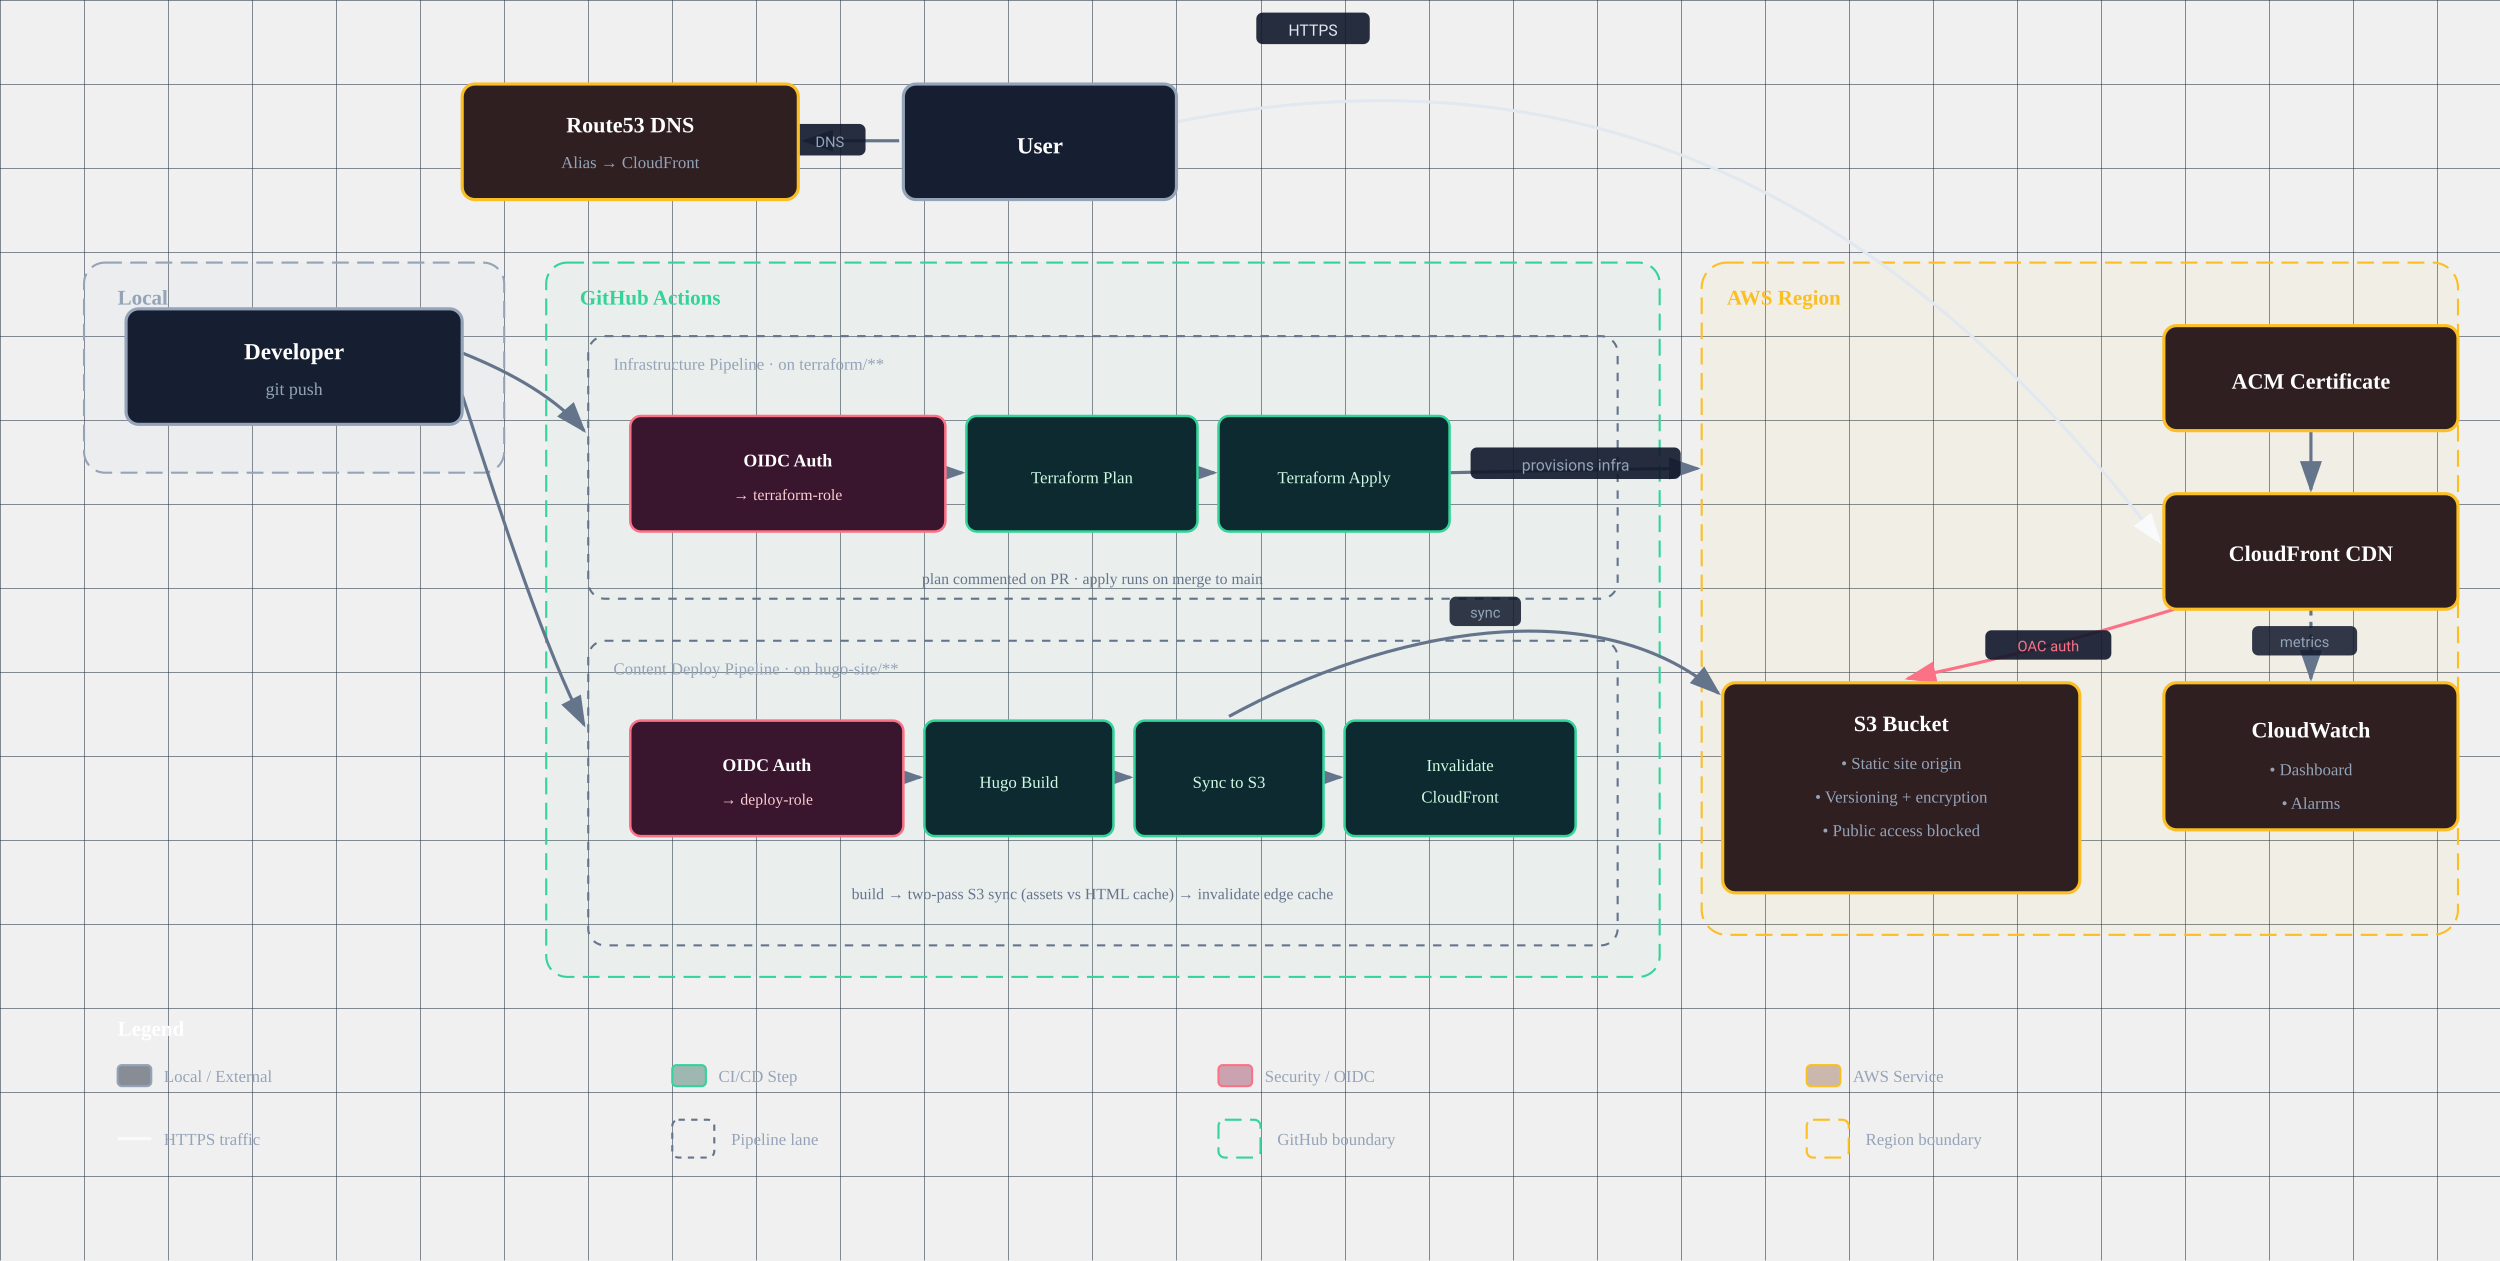
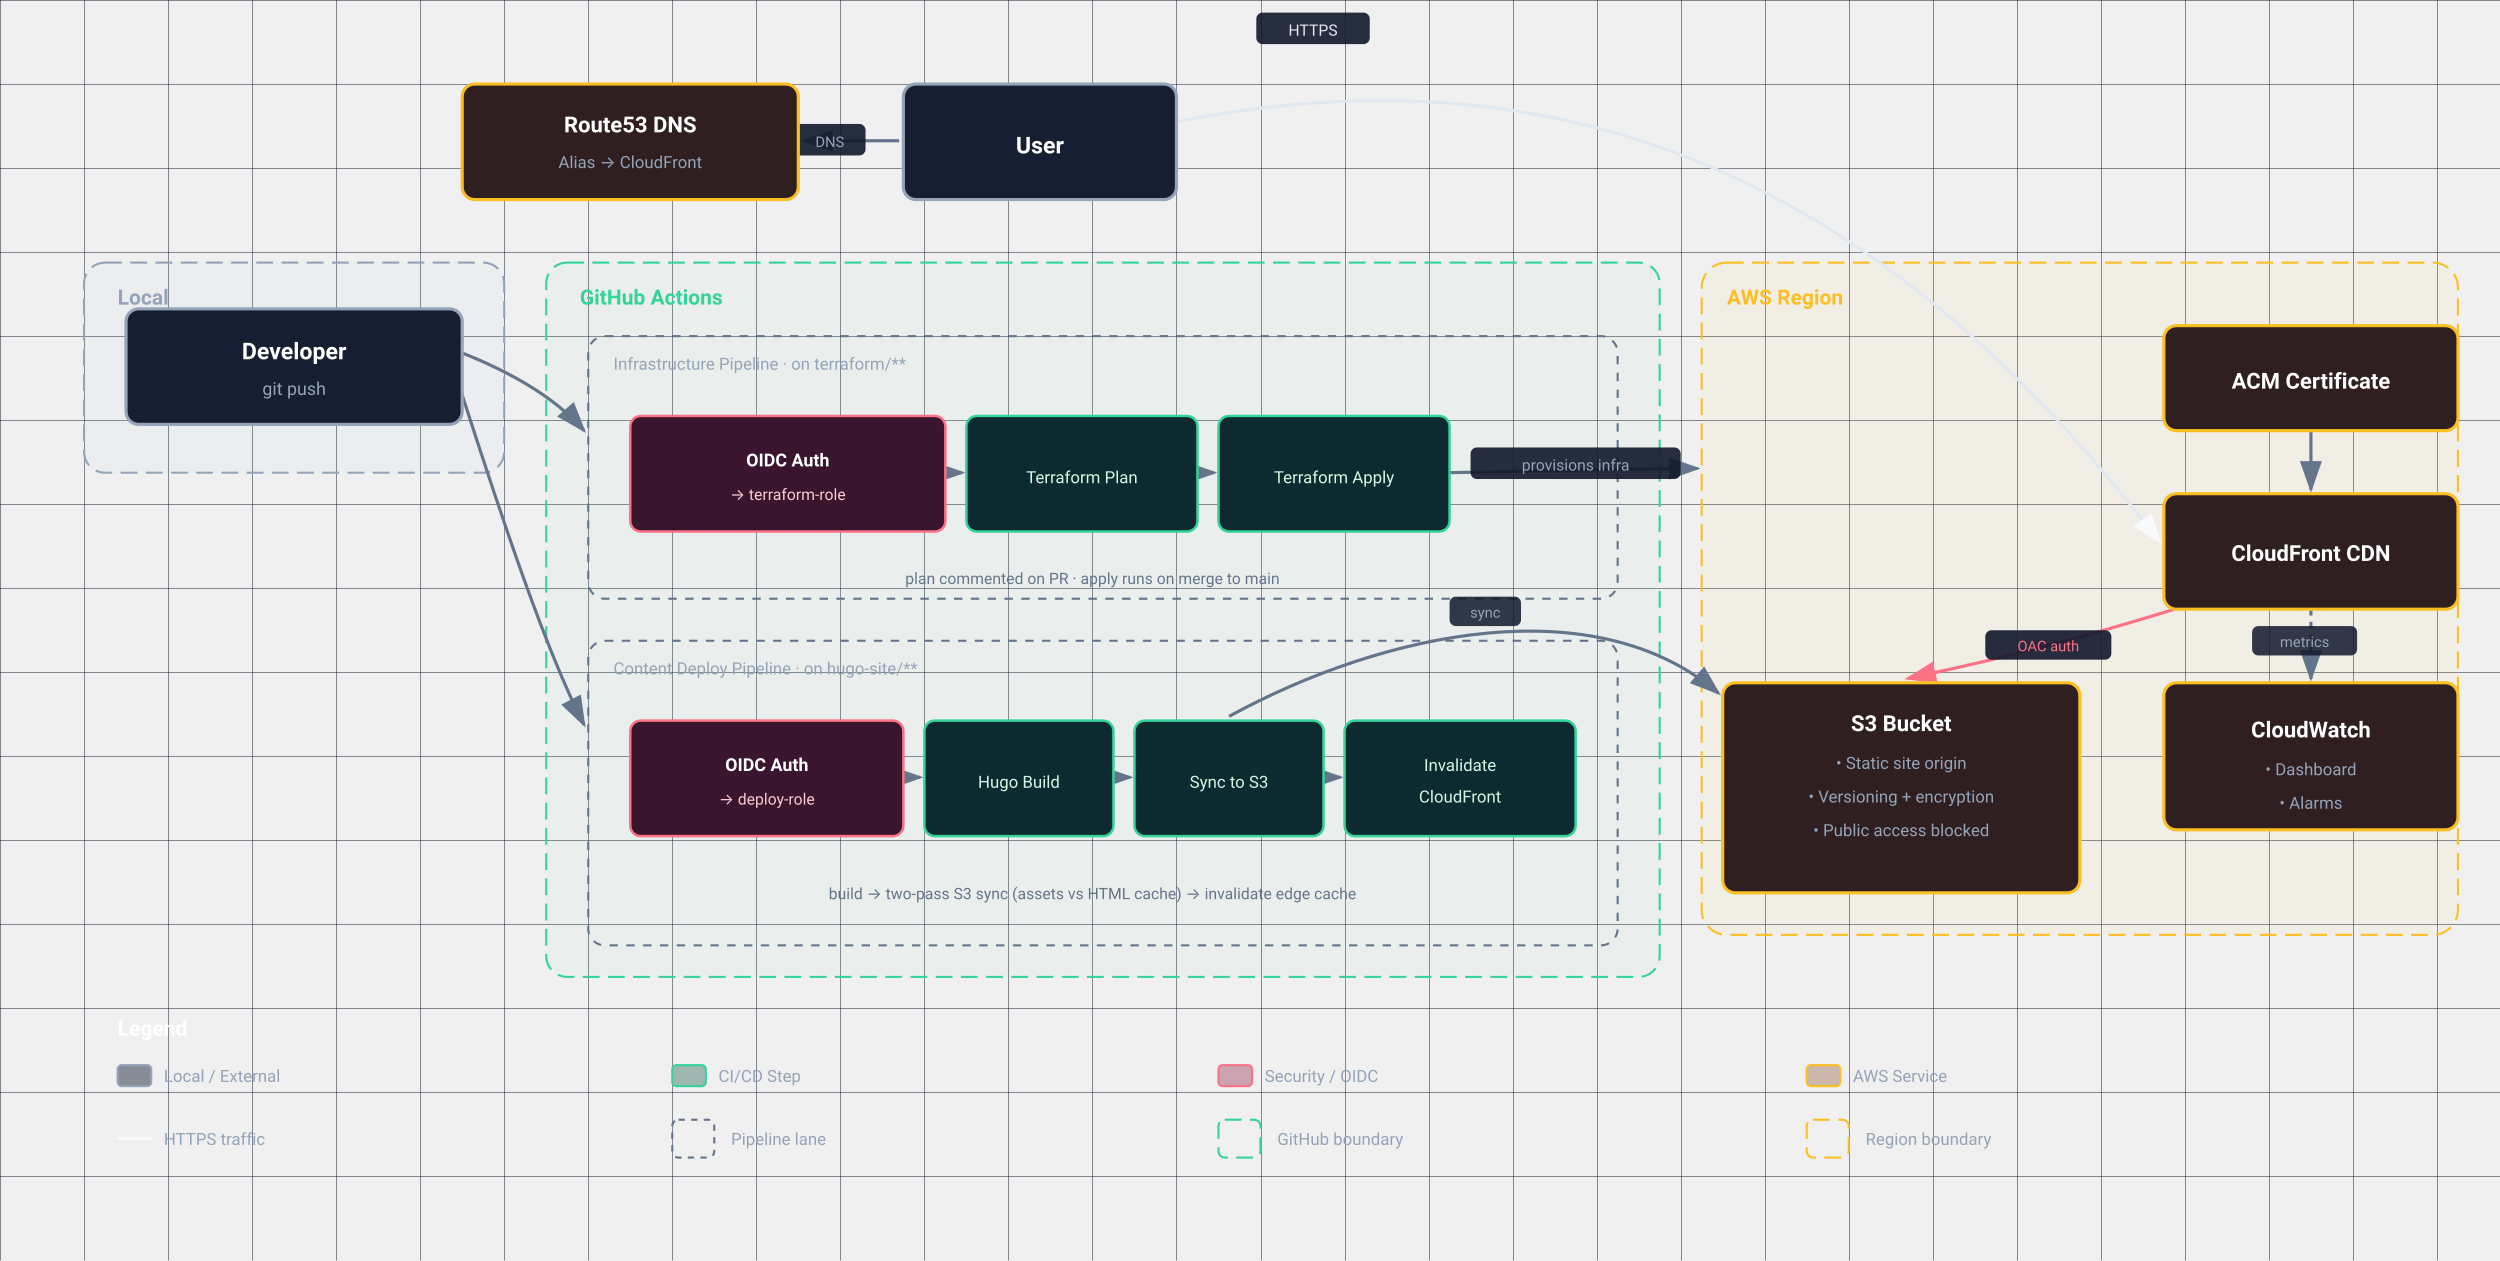
- <svg xmlns="http://www.w3.org/2000/svg" viewBox="0 0 1190 600">
+ <svg xmlns="http://www.w3.org/2000/svg" viewBox="0 0 1190 600" font-family="-apple-system, BlinkMacSystemFont, 'Segoe UI', Roboto, Oxygen, Ubuntu, Cantarell, 'Open Sans', 'Helvetica Neue', sans-serif">
  <defs>
    <pattern id="grid" width="40" height="40" patternUnits="userSpaceOnUse">
      <path d="M 40 0 L 0 0 0 40" fill="none" stroke="#1e293b" stroke-width="0.5" />
    </pattern>
    <marker id="arrowhead" markerWidth="10" markerHeight="7" refX="9" refY="3.5" orient="auto">
      <polygon points="0 0, 10 3.5, 0 7" fill="#64748b" />
    </marker>
    <marker id="arrowhead-rose" markerWidth="10" markerHeight="7" refX="9" refY="3.5" orient="auto">
      <polygon points="0 0, 10 3.5, 0 7" fill="#fb7185" />
    </marker>
    <marker id="arrowhead-white" markerWidth="10" markerHeight="7" refX="9" refY="3.5" orient="auto">
      <polygon points="0 0, 10 3.5, 0 7" fill="#f8fafc" />
    </marker>
  </defs>
  <rect x="0" y="0" width="1190" height="600" fill="url(#grid)" />
  <rect x="40" y="125" width="200" height="100" rx="10" fill="rgba(148, 163, 184, 0.04)" stroke="#94a3b8" stroke-width="1" stroke-dasharray="8,4" />
  <text x="56" y="145" fill="#94a3b8" font-size="10" font-weight="600">Local</text>
  <rect x="260" y="125" width="530" height="340" rx="10" fill="rgba(52, 211, 153, 0.03)" stroke="#34d399" stroke-width="1" stroke-dasharray="8,4" />
  <text x="276" y="145" fill="#34d399" font-size="10" font-weight="600">GitHub Actions</text>
  <rect x="280" y="160" width="490" height="125" rx="8" fill="transparent" stroke="#64748b" stroke-width="1" stroke-dasharray="4,4" />
  <text x="292" y="176" fill="#94a3b8" font-size="8">Infrastructure Pipeline · on terraform/**</text>
  <rect x="280" y="305" width="490" height="145" rx="8" fill="transparent" stroke="#64748b" stroke-width="1" stroke-dasharray="4,4" />
  <text x="292" y="321" fill="#94a3b8" font-size="8">Content Deploy Pipeline · on hugo-site/**</text>
  <rect x="810" y="125" width="360" height="320" rx="12" fill="rgba(251, 191, 36, 0.05)" stroke="#fbbf24" stroke-width="1" stroke-dasharray="8,4" />
  <text x="822" y="145" fill="#fbbf24" font-size="10" font-weight="600">AWS Region</text>
  <line x1="428" y1="67" x2="383" y2="67" stroke="#64748b" stroke-width="1.5" marker-end="url(#arrowhead)" />
  <path d="M 560 58 C 750 20 900 90 1028 258" fill="none" stroke="#e2e8f0" stroke-width="1.5" marker-end="url(#arrowhead-white)" />
  <path d="M 220 168 C 245 178 265 190 278 205" fill="none" stroke="#64748b" stroke-width="1.5" marker-end="url(#arrowhead)" />
  <path d="M 220 188 C 240 250 260 310 278 345" fill="none" stroke="#64748b" stroke-width="1.5" marker-end="url(#arrowhead)" />
  <line x1="452" y1="225" x2="458" y2="225" stroke="#64748b" stroke-width="1.5" marker-end="url(#arrowhead)" />
  <line x1="572" y1="225" x2="578" y2="225" stroke="#64748b" stroke-width="1.5" marker-end="url(#arrowhead)" />
  <line x1="432" y1="370" x2="438" y2="370" stroke="#64748b" stroke-width="1.5" marker-end="url(#arrowhead)" />
  <line x1="532" y1="370" x2="538" y2="370" stroke="#64748b" stroke-width="1.5" marker-end="url(#arrowhead)" />
  <line x1="632" y1="370" x2="638" y2="370" stroke="#64748b" stroke-width="1.5" marker-end="url(#arrowhead)" />
  <path d="M 690 225 C 740 224 780 223 808 223" fill="none" stroke="#64748b" stroke-width="1.5" marker-end="url(#arrowhead)" />
  <path d="M 585 341 C 660 300 760 280 818 330" fill="none" stroke="#64748b" stroke-width="1.5" marker-end="url(#arrowhead)" />
  <line x1="1100" y1="205" x2="1100" y2="233" stroke="#64748b" stroke-width="1.5" marker-end="url(#arrowhead)" />
  <path d="M 1035 290 C 970 310 935 317 908 323" fill="none" stroke="#fb7185" stroke-width="1.5" marker-end="url(#arrowhead-rose)" />
  <line x1="1100" y1="290" x2="1100" y2="323" stroke="#64748b" stroke-width="1.5" stroke-dasharray="3,3" marker-end="url(#arrowhead)" />
-   <g font-family="-apple-system, BlinkMacSystemFont, 'Segoe UI', Roboto, Oxygen, Ubuntu, Cantarell, 'Open Sans', 'Helvetica Neue', sans-serif">
+   <g>
    <rect x="378" y="59" width="34" height="15" rx="3" fill="#0f172a" opacity="0.9" />
    <text x="395" y="70" fill="#94a3b8" font-size="7" text-anchor="middle">DNS</text>
    <rect x="598" y="6" width="54" height="15" rx="3" fill="#0f172a" opacity="0.9" />
    <text x="625" y="17" fill="#e2e8f0" font-size="7.5" text-anchor="middle">HTTPS</text>
    <rect x="700" y="213" width="100" height="15" rx="3" fill="#0f172a" opacity="0.9" />
    <text x="750" y="224" fill="#94a3b8" font-size="7.5" text-anchor="middle">provisions infra</text>
    <rect x="690" y="284" width="34" height="14" rx="3" fill="#0f172a" opacity="0.85" />
    <text x="707" y="294" fill="#94a3b8" font-size="7" text-anchor="middle">sync</text>
    <rect x="945" y="300" width="60" height="14" rx="3" fill="#0f172a" opacity="0.9" />
    <text x="975" y="310" fill="#fb7185" font-size="7" text-anchor="middle">OAC auth</text>
    <rect x="1072" y="298" width="50" height="14" rx="3" fill="#0f172a" opacity="0.85" />
    <text x="1097" y="308" fill="#94a3b8" font-size="7" text-anchor="middle">metrics</text>
  </g>
  <rect x="220" y="40" width="160" height="55" rx="6" fill="#0f172a" />
  <rect x="220" y="40" width="160" height="55" rx="6" fill="rgba(120, 53, 15, 0.3)" stroke="#fbbf24" stroke-width="1.5" />
  <text x="300" y="63" fill="white" font-size="10.5" font-weight="600" text-anchor="middle">Route53 DNS</text>
  <text x="300" y="80" fill="#94a3b8" font-size="8" text-anchor="middle">Alias → CloudFront</text>
  <rect x="430" y="40" width="130" height="55" rx="6" fill="#0f172a" />
  <rect x="430" y="40" width="130" height="55" rx="6" fill="rgba(30, 41, 59, 0.5)" stroke="#94a3b8" stroke-width="1.5" />
  <text x="495" y="73" fill="white" font-size="11" font-weight="600" text-anchor="middle">User</text>
  <rect x="60" y="147" width="160" height="55" rx="6" fill="#0f172a" />
  <rect x="60" y="147" width="160" height="55" rx="6" fill="rgba(30, 41, 59, 0.5)" stroke="#94a3b8" stroke-width="1.5" />
  <text x="140" y="171" fill="white" font-size="11" font-weight="600" text-anchor="middle">Developer</text>
  <text x="140" y="188" fill="#94a3b8" font-size="8.5" text-anchor="middle">git push</text>
  <rect x="300" y="198" width="150" height="55" rx="5" fill="#0f172a" />
  <rect x="300" y="198" width="150" height="55" rx="5" fill="rgba(136, 19, 55, 0.35)" stroke="#fb7185" stroke-width="1.2" />
  <text x="375" y="222" fill="white" font-size="8.5" font-weight="600" text-anchor="middle">OIDC Auth</text>
  <text x="375" y="238" fill="#fecdd3" font-size="7.5" text-anchor="middle">→ terraform-role</text>
  <rect x="460" y="198" width="110" height="55" rx="5" fill="#0f172a" />
  <rect x="460" y="198" width="110" height="55" rx="5" fill="rgba(6, 78, 59, 0.35)" stroke="#34d399" stroke-width="1.2" />
  <text x="515" y="230" fill="#d1fae5" font-size="8" text-anchor="middle">Terraform Plan</text>
  <rect x="580" y="198" width="110" height="55" rx="5" fill="#0f172a" />
  <rect x="580" y="198" width="110" height="55" rx="5" fill="rgba(6, 78, 59, 0.35)" stroke="#34d399" stroke-width="1.2" />
  <text x="635" y="230" fill="#d1fae5" font-size="8" text-anchor="middle">Terraform Apply</text>
  <text x="520" y="278" fill="#64748b" font-size="7.5" text-anchor="middle">plan commented on PR · apply runs on merge to main</text>
  <rect x="300" y="343" width="130" height="55" rx="5" fill="#0f172a" />
  <rect x="300" y="343" width="130" height="55" rx="5" fill="rgba(136, 19, 55, 0.35)" stroke="#fb7185" stroke-width="1.2" />
  <text x="365" y="367" fill="white" font-size="8.5" font-weight="600" text-anchor="middle">OIDC Auth</text>
  <text x="365" y="383" fill="#fecdd3" font-size="7.5" text-anchor="middle">→ deploy-role</text>
  <rect x="440" y="343" width="90" height="55" rx="5" fill="#0f172a" />
  <rect x="440" y="343" width="90" height="55" rx="5" fill="rgba(6, 78, 59, 0.35)" stroke="#34d399" stroke-width="1.2" />
  <text x="485" y="375" fill="#d1fae5" font-size="8" text-anchor="middle">Hugo Build</text>
  <rect x="540" y="343" width="90" height="55" rx="5" fill="#0f172a" />
  <rect x="540" y="343" width="90" height="55" rx="5" fill="rgba(6, 78, 59, 0.35)" stroke="#34d399" stroke-width="1.2" />
  <text x="585" y="375" fill="#d1fae5" font-size="8" text-anchor="middle">Sync to S3</text>
  <rect x="640" y="343" width="110" height="55" rx="5" fill="#0f172a" />
  <rect x="640" y="343" width="110" height="55" rx="5" fill="rgba(6, 78, 59, 0.35)" stroke="#34d399" stroke-width="1.2" />
  <text x="695" y="367" fill="#d1fae5" font-size="8" text-anchor="middle">Invalidate</text>
  <text x="695" y="382" fill="#d1fae5" font-size="8" text-anchor="middle">CloudFront</text>
  <text x="520" y="428" fill="#64748b" font-size="7.5" text-anchor="middle">build → two-pass S3 sync (assets vs HTML cache) → invalidate edge cache</text>
  <rect x="1030" y="155" width="140" height="50" rx="6" fill="#0f172a" />
  <rect x="1030" y="155" width="140" height="50" rx="6" fill="rgba(120, 53, 15, 0.3)" stroke="#fbbf24" stroke-width="1.5" />
  <text x="1100" y="185" fill="white" font-size="10.5" font-weight="600" text-anchor="middle">ACM Certificate</text>
  <rect x="1030" y="235" width="140" height="55" rx="6" fill="#0f172a" />
  <rect x="1030" y="235" width="140" height="55" rx="6" fill="rgba(120, 53, 15, 0.3)" stroke="#fbbf24" stroke-width="1.5" />
  <text x="1100" y="267" fill="white" font-size="10.5" font-weight="600" text-anchor="middle">CloudFront CDN</text>
  <rect x="820" y="325" width="170" height="100" rx="6" fill="#0f172a" />
  <rect x="820" y="325" width="170" height="100" rx="6" fill="rgba(120, 53, 15, 0.3)" stroke="#fbbf24" stroke-width="1.5" />
  <text x="905" y="348" fill="white" font-size="10.5" font-weight="600" text-anchor="middle">S3 Bucket</text>
  <text x="905" y="366" fill="#94a3b8" font-size="8" text-anchor="middle">• Static site origin</text>
  <text x="905" y="382" fill="#94a3b8" font-size="8" text-anchor="middle">• Versioning + encryption</text>
  <text x="905" y="398" fill="#94a3b8" font-size="8" text-anchor="middle">• Public access blocked</text>
  <rect x="1030" y="325" width="140" height="70" rx="6" fill="#0f172a" />
  <rect x="1030" y="325" width="140" height="70" rx="6" fill="rgba(120, 53, 15, 0.3)" stroke="#fbbf24" stroke-width="1.5" />
  <text x="1100" y="351" fill="white" font-size="10.5" font-weight="600" text-anchor="middle">CloudWatch</text>
  <text x="1100" y="369" fill="#94a3b8" font-size="8" text-anchor="middle">• Dashboard</text>
  <text x="1100" y="385" fill="#94a3b8" font-size="8" text-anchor="middle">• Alarms</text>
  <text x="56" y="493" fill="white" font-size="10" font-weight="600">Legend</text>
  <rect x="56" y="507" width="16" height="10" rx="2" fill="rgba(30, 41, 59, 0.5)" stroke="#94a3b8" stroke-width="1" />
  <text x="78" y="515" fill="#94a3b8" font-size="8">Local / External</text>
  <rect x="320" y="507" width="16" height="10" rx="2" fill="rgba(6, 78, 59, 0.35)" stroke="#34d399" stroke-width="1" />
  <text x="342" y="515" fill="#94a3b8" font-size="8">CI/CD Step</text>
  <rect x="580" y="507" width="16" height="10" rx="2" fill="rgba(136, 19, 55, 0.35)" stroke="#fb7185" stroke-width="1" />
  <text x="602" y="515" fill="#94a3b8" font-size="8">Security / OIDC</text>
  <rect x="860" y="507" width="16" height="10" rx="2" fill="rgba(120, 53, 15, 0.3)" stroke="#fbbf24" stroke-width="1" />
  <text x="882" y="515" fill="#94a3b8" font-size="8">AWS Service</text>
  <line x1="56" y1="542" x2="72" y2="542" stroke="#f8fafc" stroke-width="1.5" />
  <text x="78" y="545" fill="#94a3b8" font-size="8">HTTPS traffic</text>
  <rect x="320" y="533" width="20" height="18" rx="3" fill="transparent" stroke="#64748b" stroke-width="1" stroke-dasharray="3,3" />
  <text x="348" y="545" fill="#94a3b8" font-size="8">Pipeline lane</text>
  <rect x="580" y="533" width="20" height="18" rx="3" fill="transparent" stroke="#34d399" stroke-width="1" stroke-dasharray="8,4" />
  <text x="608" y="545" fill="#94a3b8" font-size="8">GitHub boundary</text>
  <rect x="860" y="533" width="20" height="18" rx="3" fill="transparent" stroke="#fbbf24" stroke-width="1" stroke-dasharray="8,4" />
  <text x="888" y="545" fill="#94a3b8" font-size="8">Region boundary</text>
</svg>
